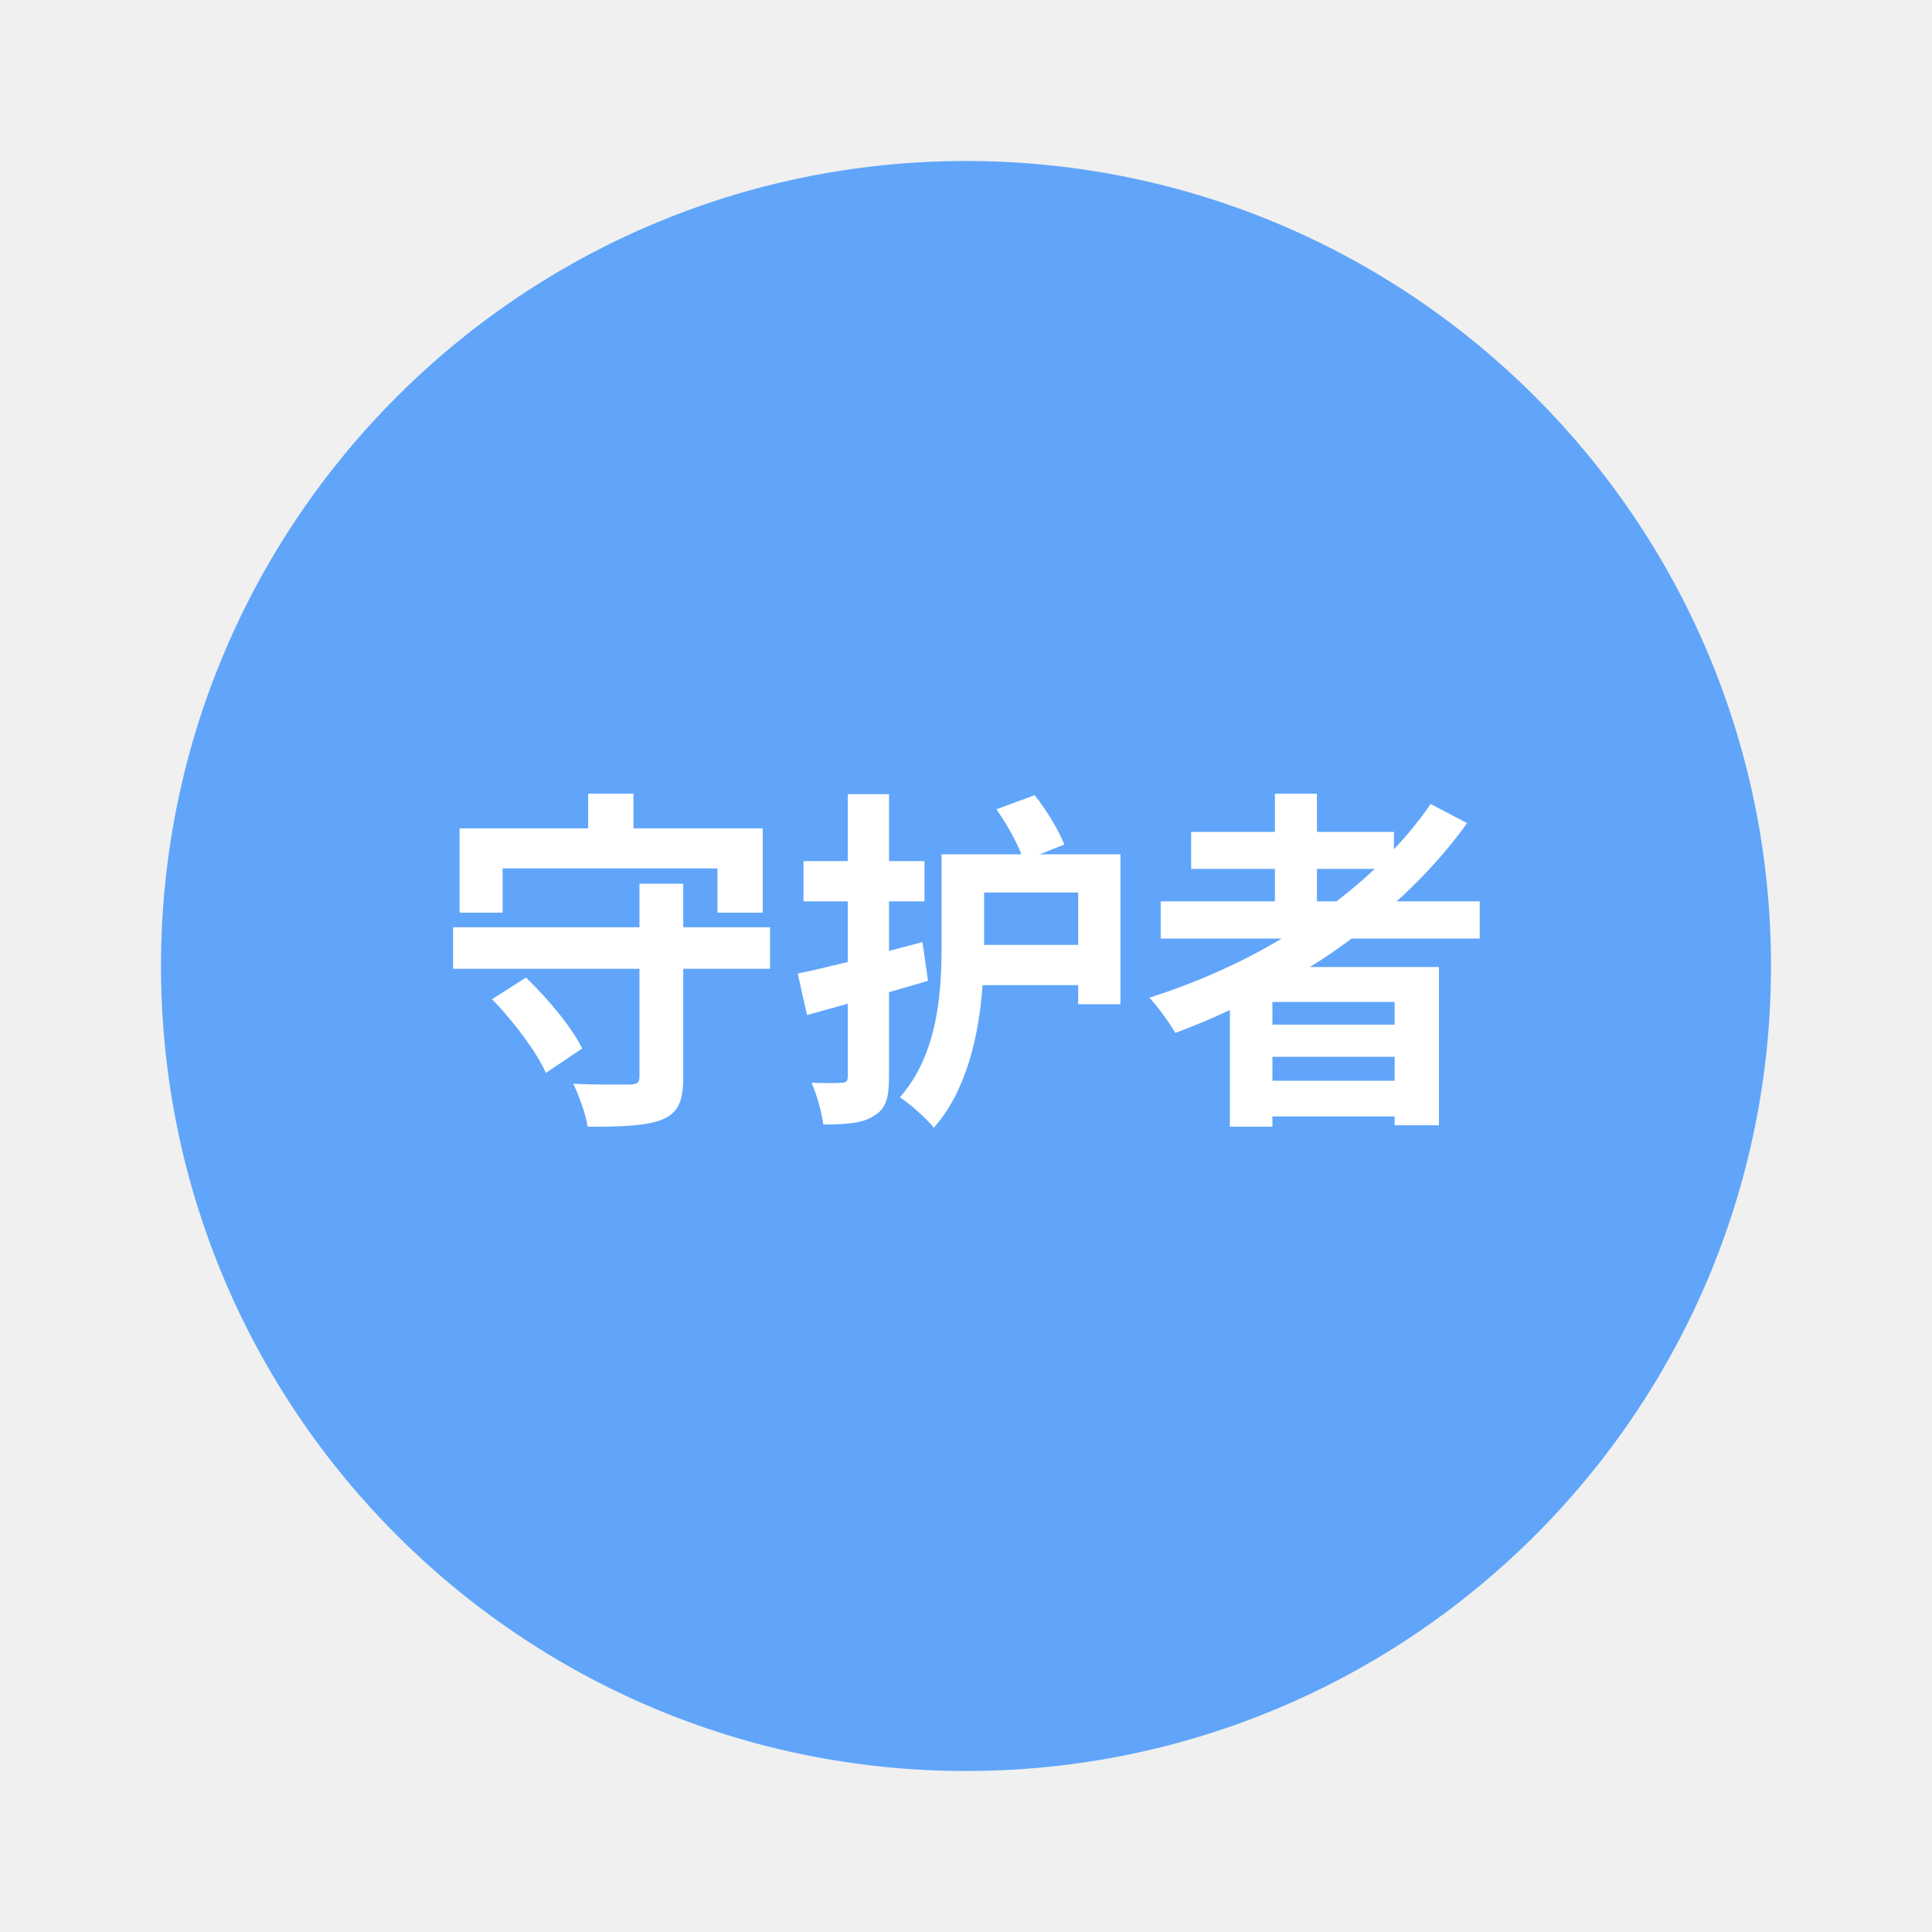
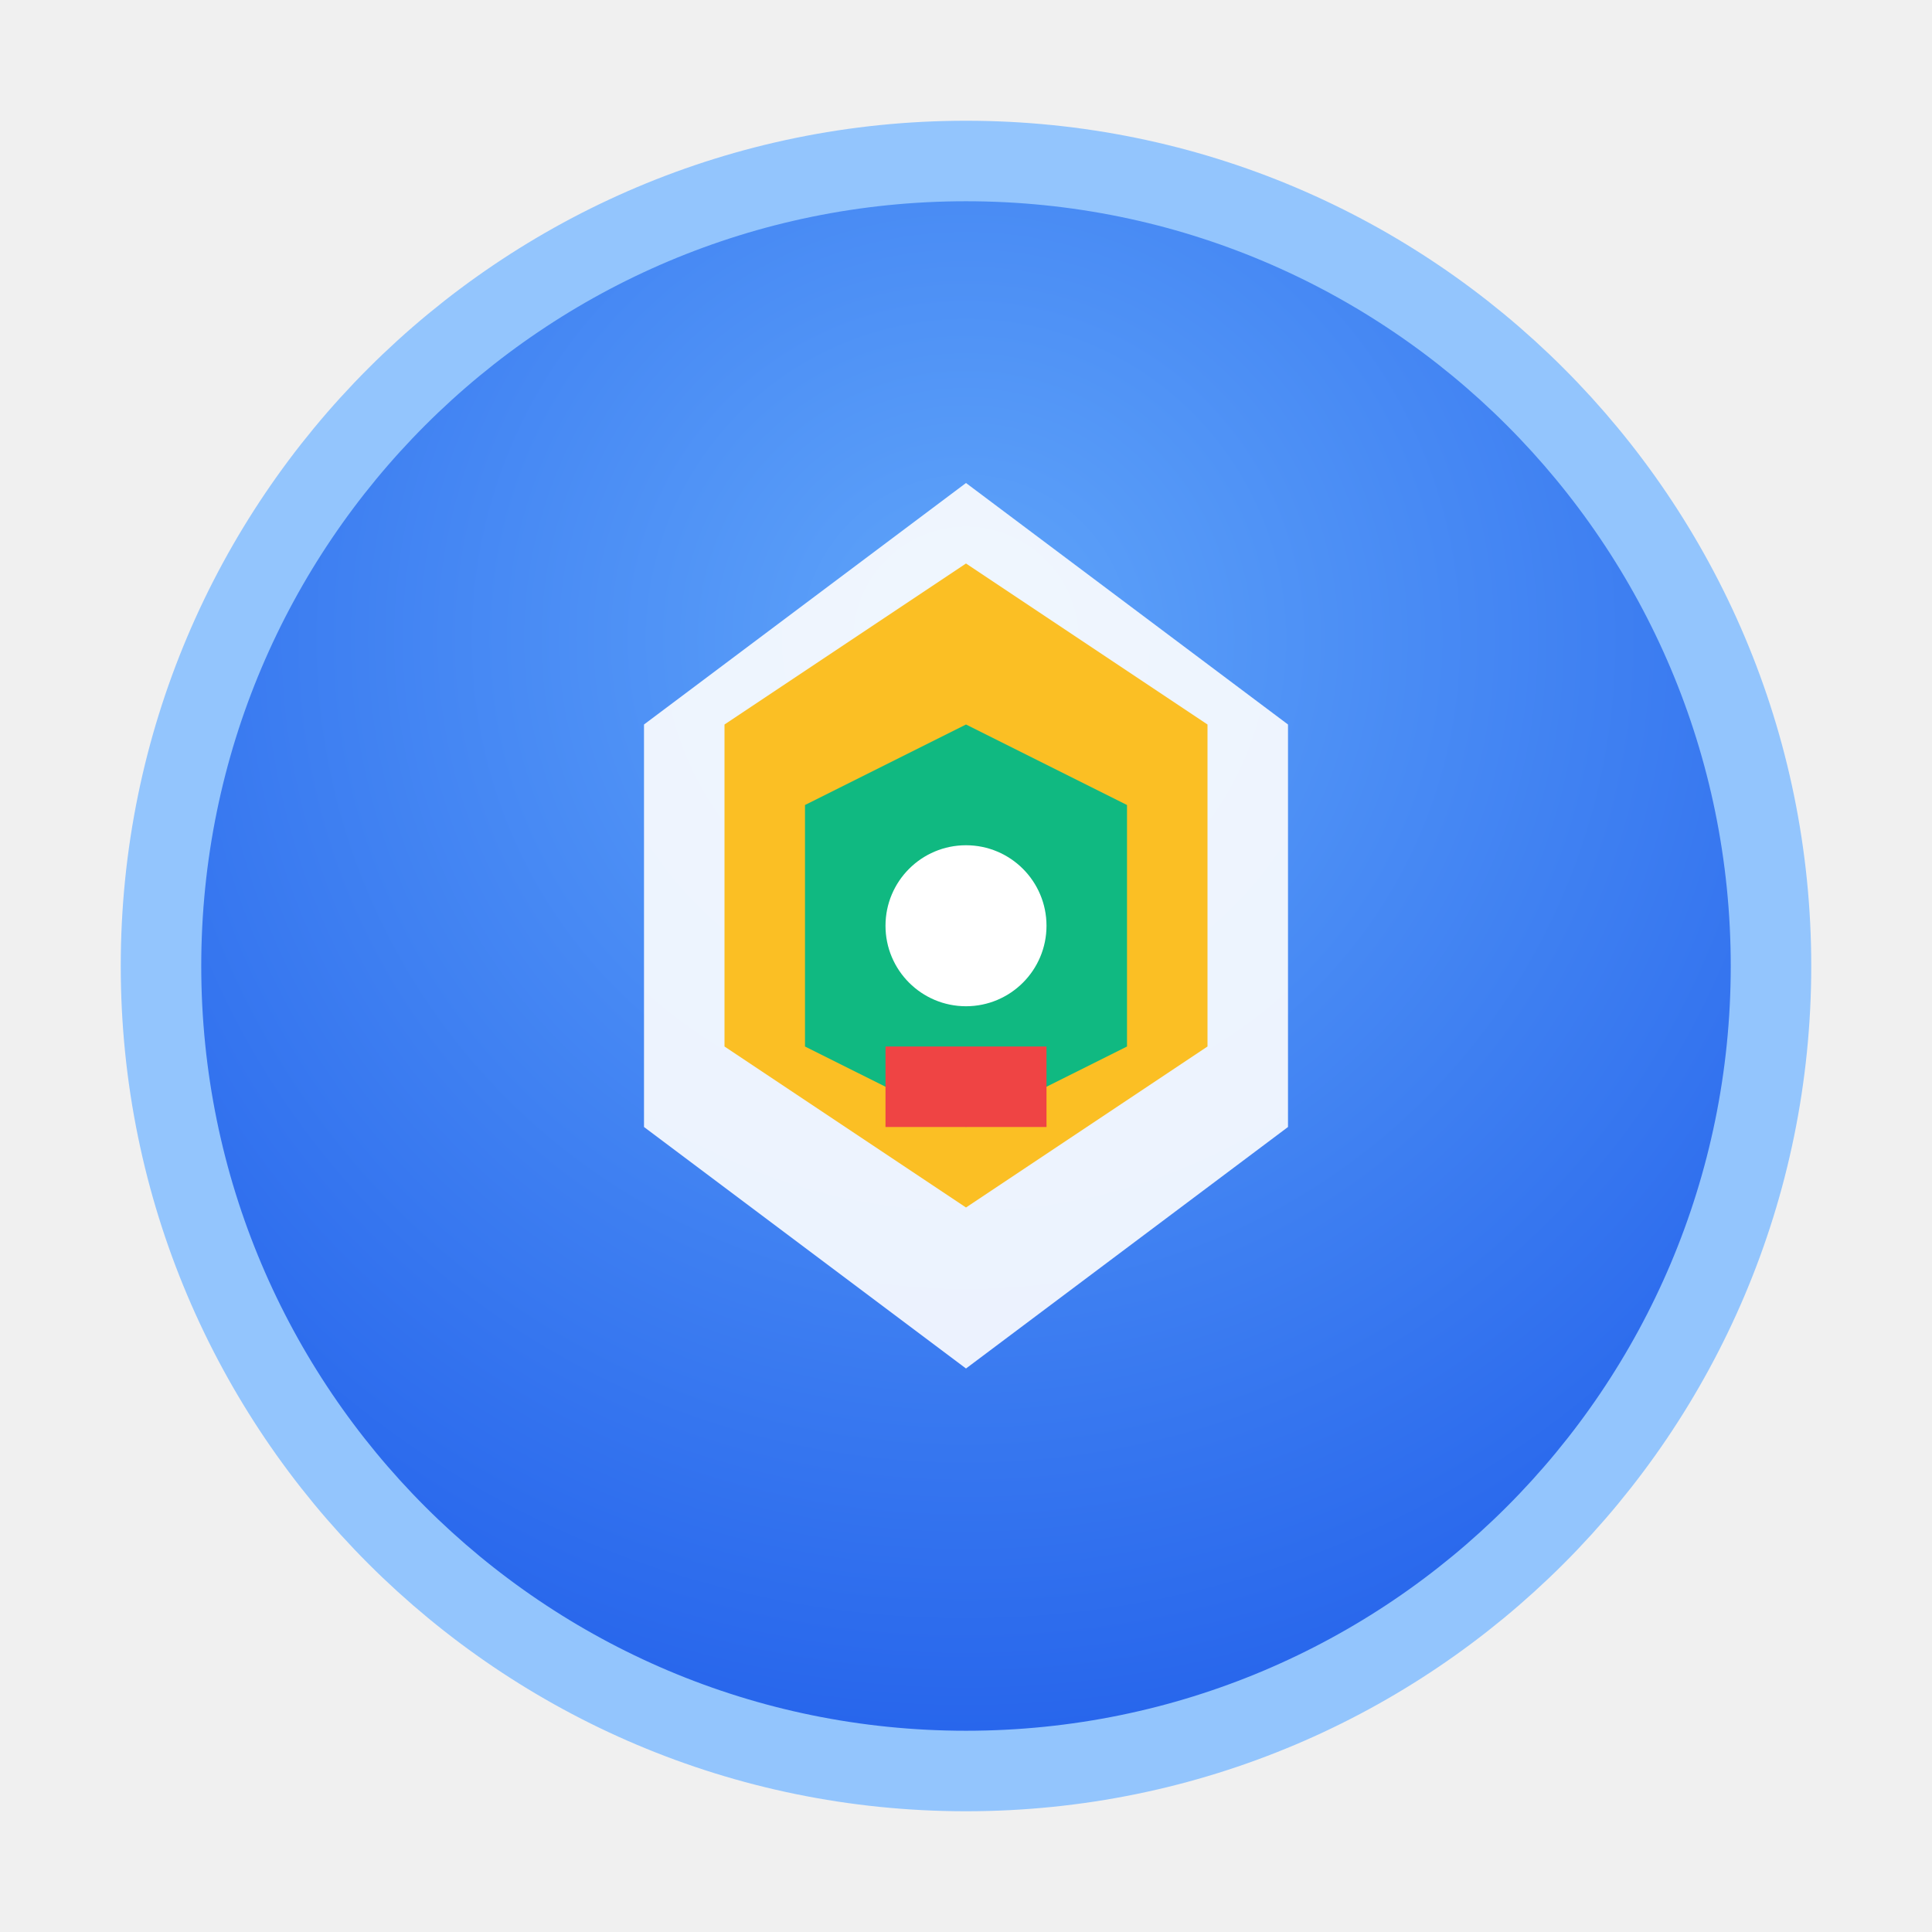
- <svg xmlns="http://www.w3.org/2000/svg" width="120px" height="120px" viewBox="0 0 120 120" version="1.1">
-   <g stroke="none" stroke-width="1" fill="none" fill-rule="evenodd">
-     <circle fill="#60a5fa" cx="60" cy="60" r="50" />
-     <text font-family="Arial, sans-serif" font-size="22" font-weight="bold" fill="#FFFFFF" text-anchor="middle" x="60" y="68">守护者</text>
-   </g>
+ <svg xmlns="http://www.w3.org/2000/svg" width="48" height="48" viewBox="0 0 48 48" fill="none">
+   <defs>
+     <radialGradient id="guardianGradient" cx="50%" cy="30%" r="70%">
+       <stop offset="0%" style="stop-color:#60a5fa;stop-opacity:1" />
+       <stop offset="100%" style="stop-color:#2563eb;stop-opacity:1" />
+     </radialGradient>
+   </defs>
+   <circle cx="24" cy="24" r="20" fill="url(#guardianGradient)" stroke="#93c5fd" stroke-width="2" />
+   <path d="M24 12l-8 6v10l8 6 8-6V18z" fill="#ffffff" opacity="0.9" />
+   <path d="M24 14l-6 4v8l6 4 6-4v-8z" fill="#fbbf24" />
+   <path d="M20 20l4-2 4 2v6l-4 2-4-2z" fill="#10b981" />
+   <circle cx="24" cy="23" r="2" fill="#ffffff" />
+   <path d="M22 26h4v2h-4z" fill="#ef4444" />
</svg>
